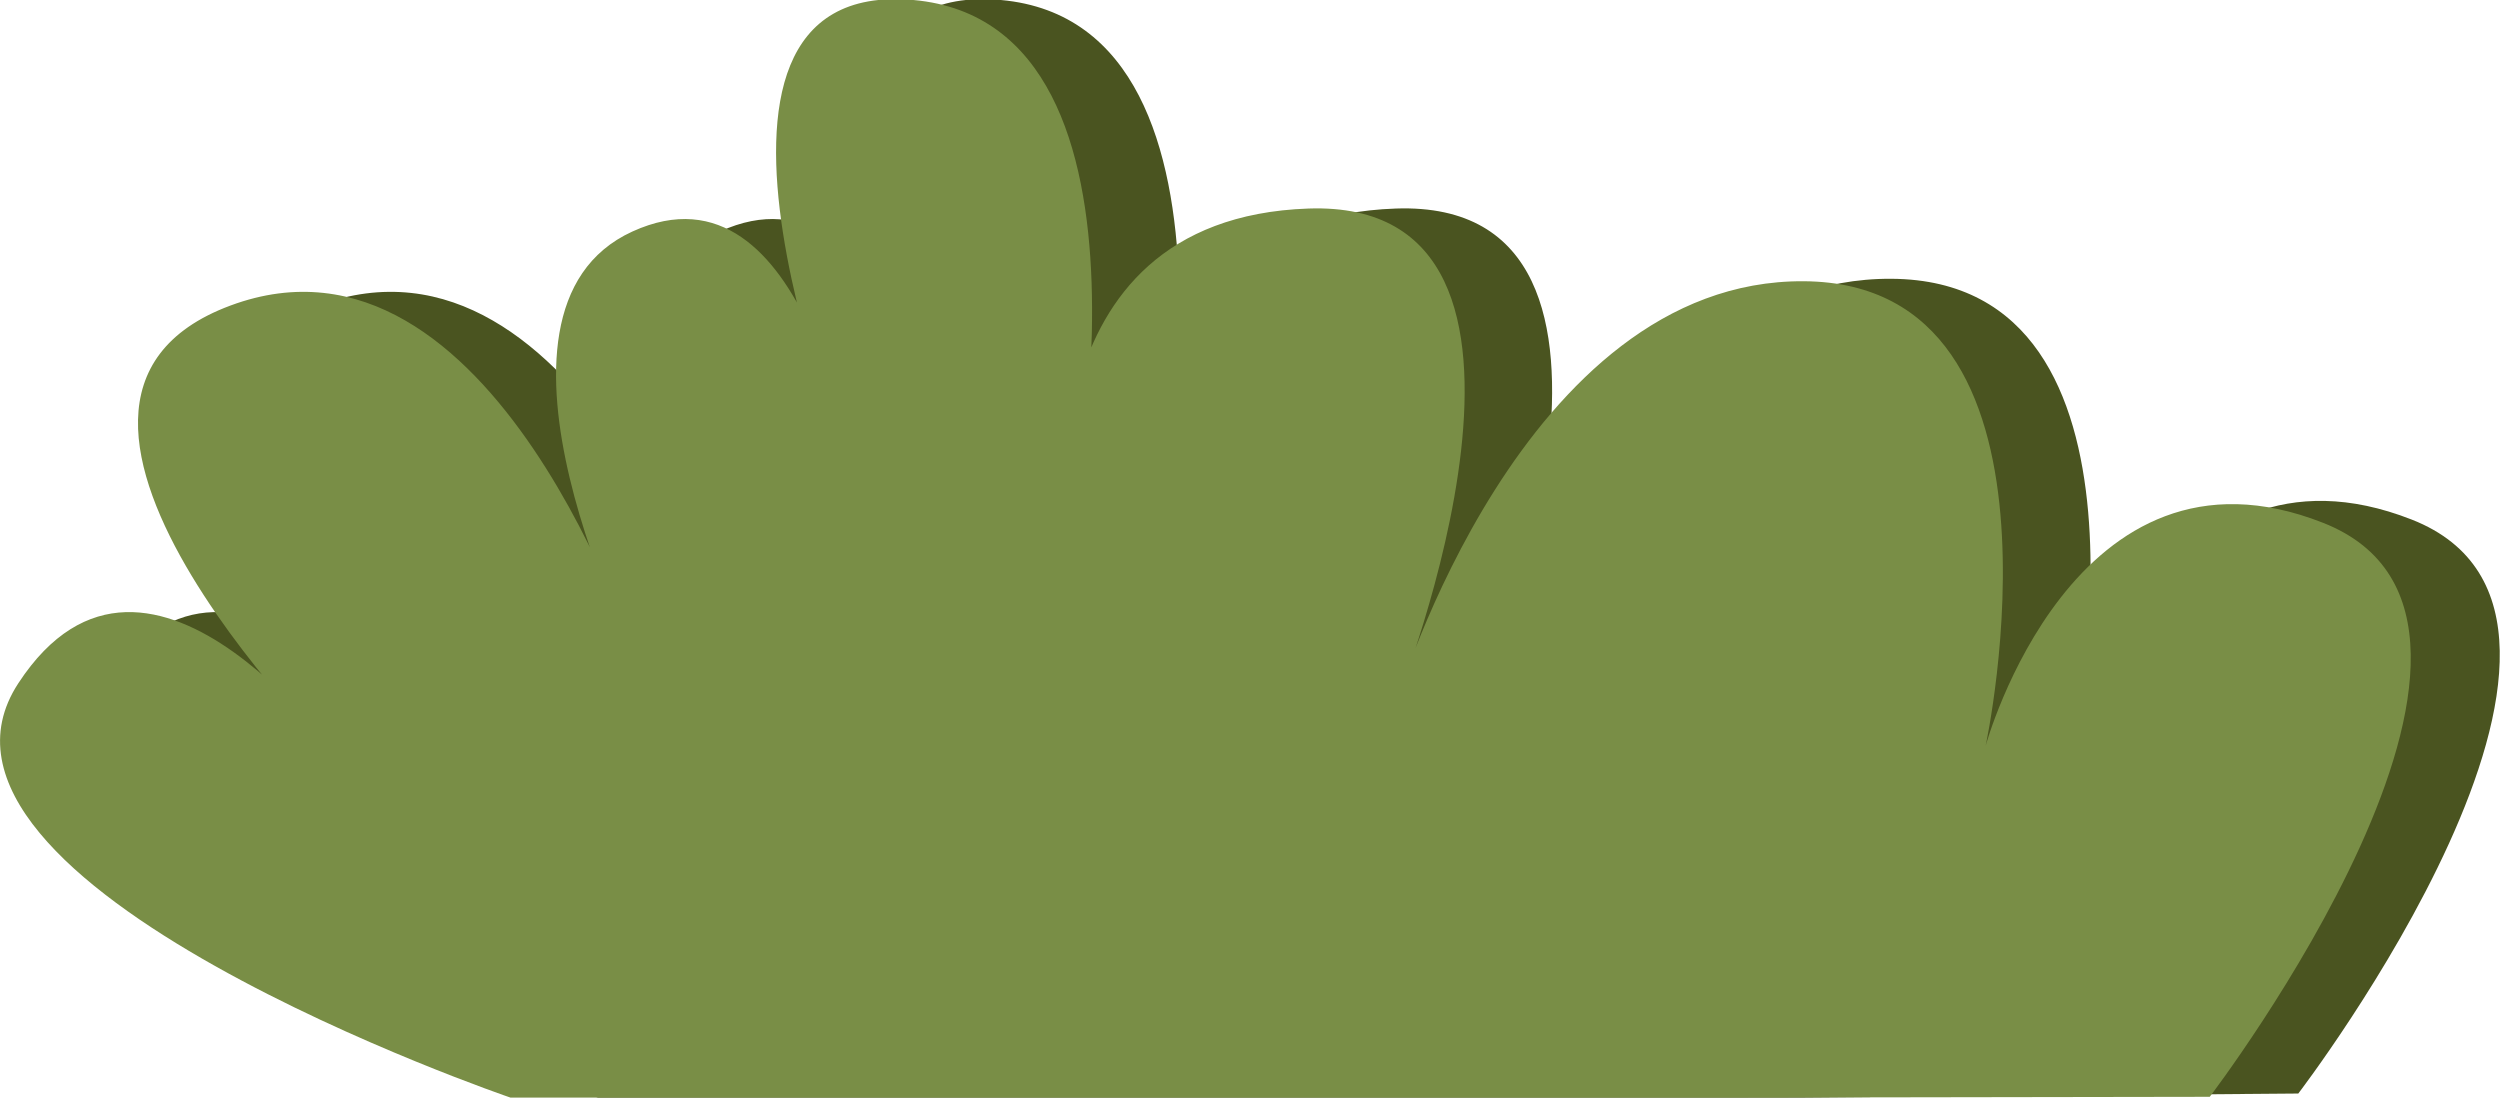
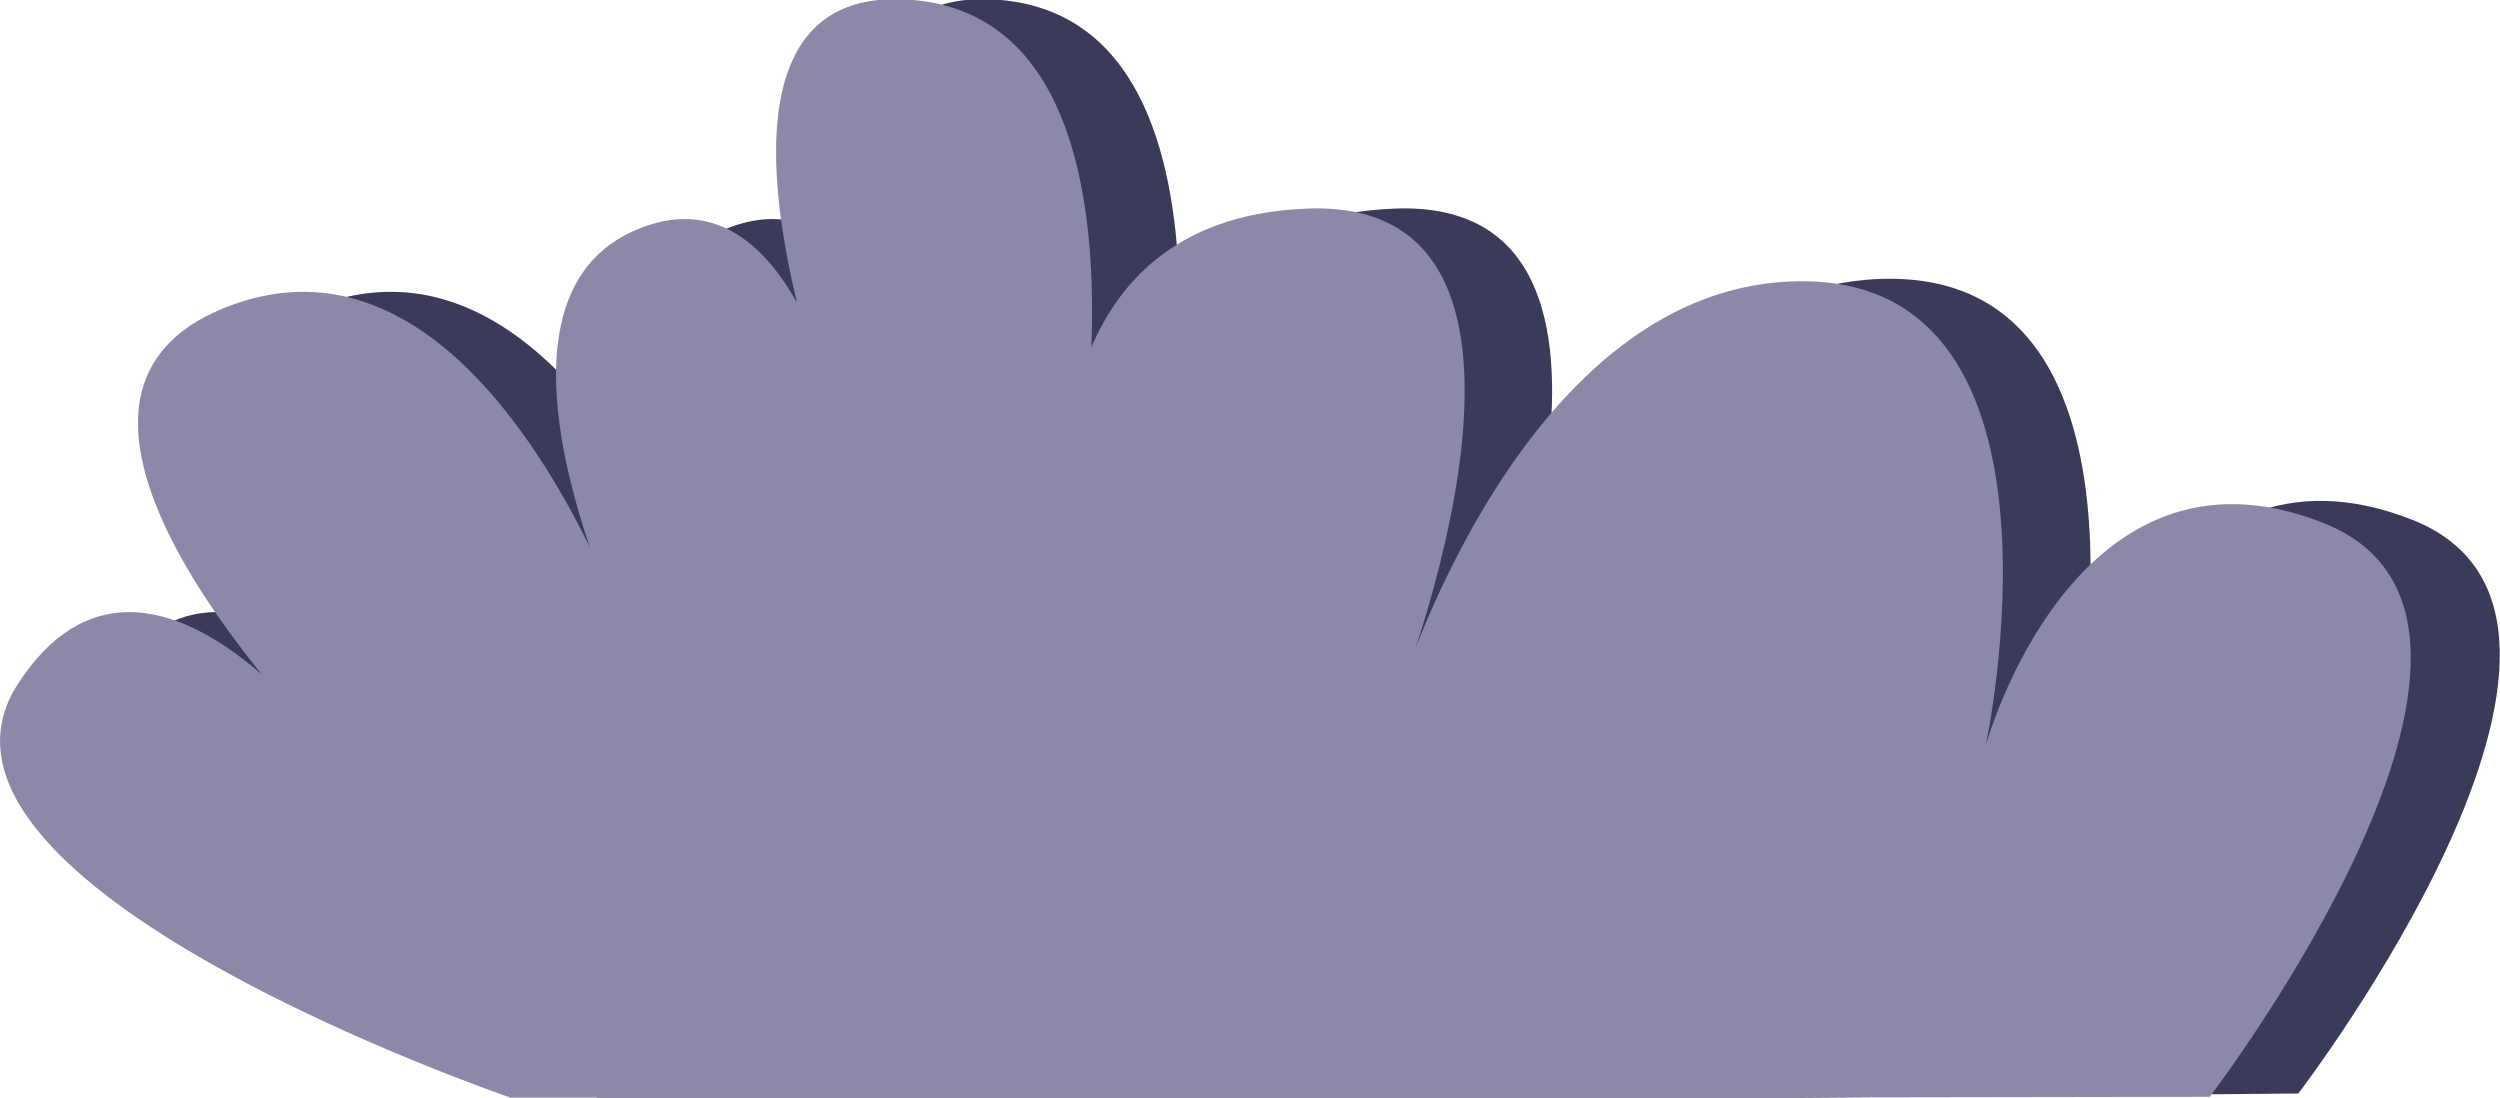
<svg xmlns="http://www.w3.org/2000/svg" viewBox="0 0 91.47 40.16">
  <defs>
-     <style>.cls-1{fill:#4a5420;}.cls-2{fill:#798e46;}</style>
+     <style>.cls-1{fill:#3A3A59;}.cls-2{fill:#8B89A7;}</style>
  </defs>
  <g id="Layer_2" data-name="Layer 2">
    <g id="DELIVERY">
      <path class="cls-1" d="M65.77,40.16H21.88S-.95,32.37,3.87,25,16,28.24,16,28.24,2,14.76,11.63,11.18,26.57,24.34,26.57,24.34,19.92,11.4,26.34,8.47s8.15,9.22,8.15,9.22S26.73-.89,36.62,0s5.62,20,5.62,20-1.75-12,8.83-12.37,3.24,18,3.24,18,4.59-15.5,14.9-15.43,6.65,17,6.65,17,3.21-11.79,12.38-8.19-4.15,21-4.15,21Z" />
      <path class="cls-2" d="M62.57,40.16H18.68S-4.15,32.37.67,25,12.8,28.24,12.8,28.24s-14-13.48-4.37-17.06S23.37,24.34,23.37,24.34,16.72,11.4,23.14,8.47s8.15,9.22,8.15,9.22S23.53-.89,33.42,0s5.62,20,5.62,20-1.75-12,8.83-12.37,3.24,18,3.24,18S55.69,10.22,66,10.29s6.65,17,6.65,17S75.87,15.53,85,19.13s-4.15,21-4.15,21Z" />
    </g>
  </g>
</svg>
